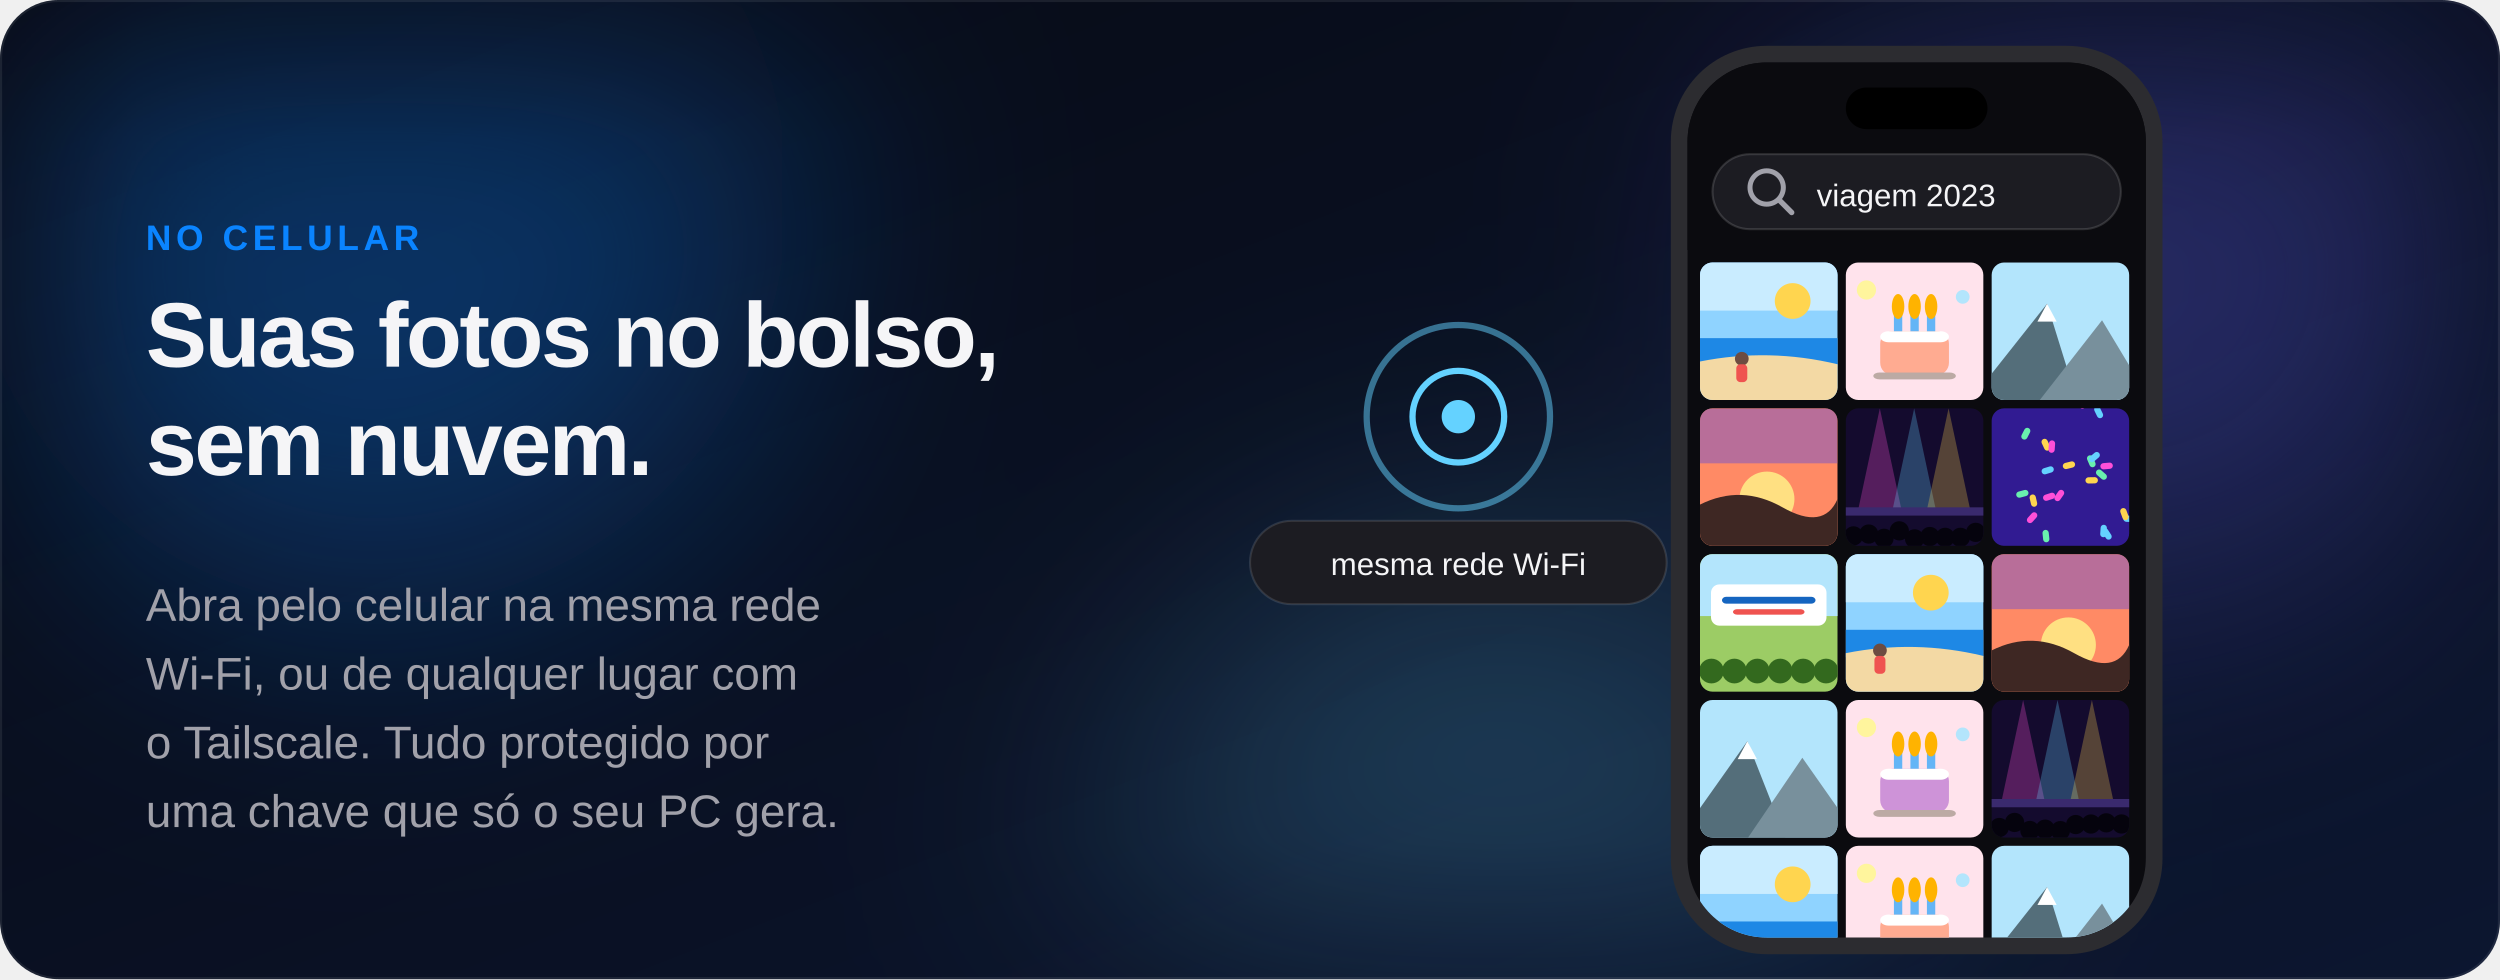
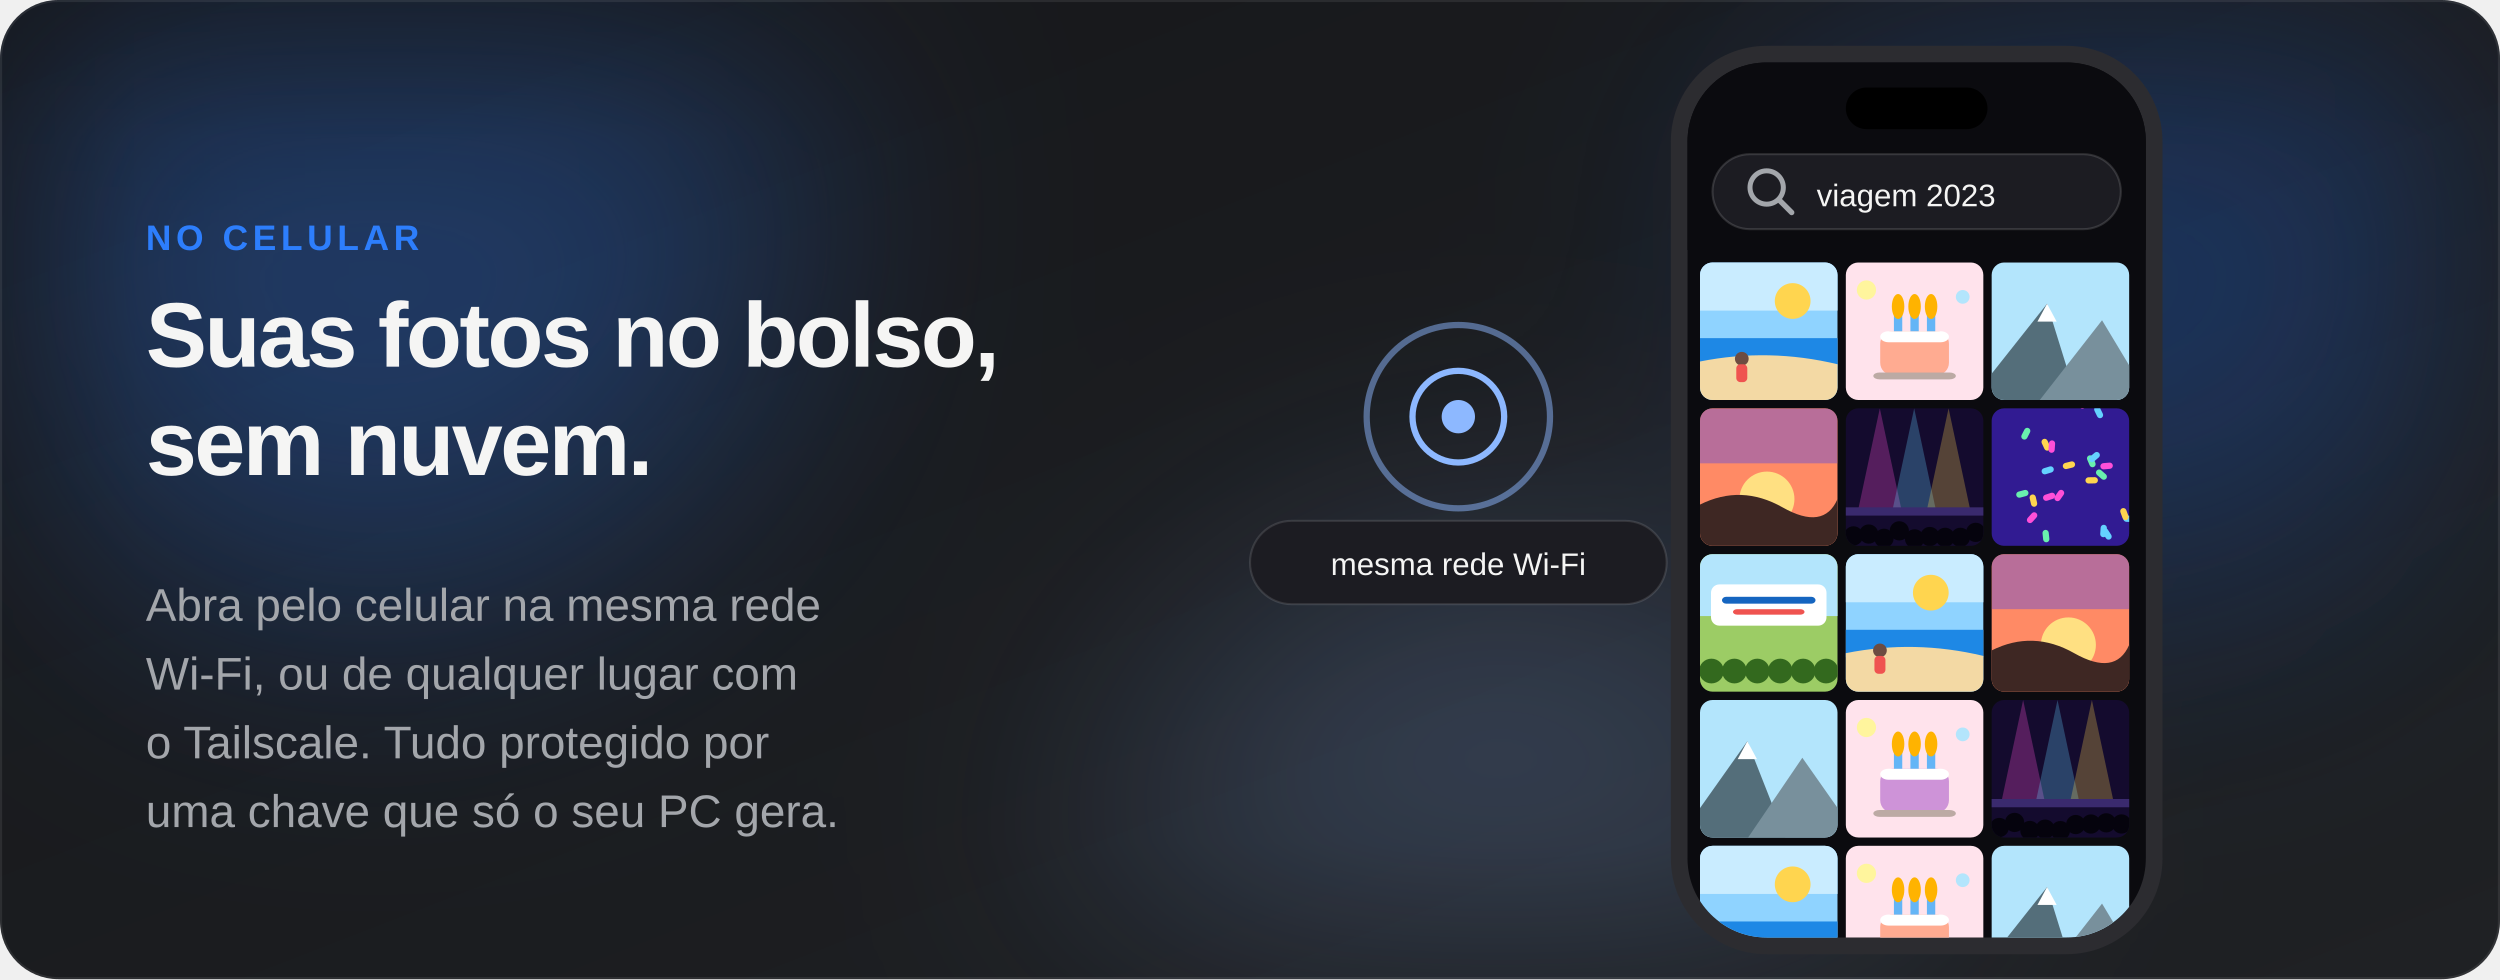
<svg xmlns="http://www.w3.org/2000/svg" width="1200" height="470" viewBox="0 0 1200 470">
  <style>
    text { font-family: 'Segoe UI Variable Display','Segoe UI',-apple-system,BlinkMacSystemFont,'Helvetica Neue',Arial,sans-serif; }
    .a { transform-box: fill-box; transform-origin: center; }
    @keyframes deriva1 { 50% { transform: translate(60px, -30px) scale(1.12); } }
    @keyframes deriva2 { 50% { transform: translate(-70px, 40px) scale(.92); } }
    @keyframes deriva3 { 50% { transform: translate(40px, 50px) scale(1.08); } }
    .b1 { animation: deriva1 18s ease-in-out infinite; }
    .b2 { animation: deriva2 22s ease-in-out infinite; }
    .b3 { animation: deriva3 26s ease-in-out infinite; }
    
@keyframes rola { to { transform: translateY(-280px); } }
@keyframes sinal { 0% { transform: scale(.6); opacity: 1; } 100% { transform: scale(1.4); opacity: 0; } }
.rola { animation: rola 12s linear infinite; }
.sinal { animation: sinal 2.2s ease-out infinite; }
@media (prefers-reduced-motion: reduce) { * { animation: none !important; }  }</style>
  <defs>
    <linearGradient id="f1200x470" x1="0" y1="0" x2="1" y2="1">
-       <stop offset="0" stop-color="#070a14" />
-       <stop offset="1" stop-color="#0c1630" />
+       <stop offset="0" stop-color="#16171a" />
+       <stop offset="1" stop-color="#1f2124" />
    </linearGradient>
    <filter id="nevf1200x470" x="-50%" y="-50%" width="200%" height="200%">
      <feGaussianBlur stdDeviation="70" />
    </filter>
    <clipPath id="cf1200x470">
      <rect width="1200" height="470" rx="28" />
    </clipPath>
  </defs>
  <g clip-path="url(#cf1200x470)">
    <rect width="1200" height="470" fill="url(#f1200x470)" />
    <g filter="url(#nevf1200x470)" opacity="0.32">
-       <circle class="a b1" cx="180.0" cy="94.0" r="197.4" fill="#0a84ff" />
-       <circle class="a b2" cx="1020.0" cy="117.5" r="169.2" fill="#5e5ce6" />
-       <circle class="a b3" cx="720.0" cy="446.5" r="188.0" fill="#64d2ff" opacity=".7" />
+       <circle class="a b1" cx="180.0" cy="94.0" r="197.4" fill="#2d7efc" />
+       <circle class="a b2" cx="1020.0" cy="117.5" r="169.2" fill="#1a62d6" />
+       <circle class="a b3" cx="720.0" cy="446.5" r="188.0" fill="#8db8ff" opacity=".7" />
    </g>
    <rect width="1200" height="470" rx="28" fill="none" stroke="#ffffff" stroke-opacity=".08" stroke-width="2" />
  </g>
-   <text x="70" y="120" font-size="17" font-weight="700" letter-spacing="2.2" fill="#0a84ff">NO CELULAR</text>
-   <text x="70" y="176" font-size="44" font-weight="700" letter-spacing="-1.2" fill="#f5f5f7">Suas fotos no bolso,</text>
-   <text x="70" y="228" font-size="44" font-weight="700" letter-spacing="-1.2" fill="#f5f5f7">sem nuvem.</text>
-   <text x="70" y="298" font-size="22" fill="#a1a1aa">Abra pelo celular na mesma rede</text>
-   <text x="70" y="331" font-size="22" fill="#a1a1aa">Wi-Fi, ou de qualquer lugar com</text>
-   <text x="70" y="364" font-size="22" fill="#a1a1aa">o Tailscale. Tudo protegido por</text>
-   <text x="70" y="397" font-size="22" fill="#a1a1aa">uma chave que só o seu PC gera.</text>
+   <text x="70" y="120" font-size="17" font-weight="700" letter-spacing="2.2" fill="#2d7efc">NO CELULAR</text>
+   <text x="70" y="176" font-size="44" font-weight="700" letter-spacing="-1.2" fill="#f5f5f4">Suas fotos no bolso,</text>
+   <text x="70" y="228" font-size="44" font-weight="700" letter-spacing="-1.2" fill="#f5f5f4">sem nuvem.</text>
+   <text x="70" y="298" font-size="22" fill="#a3a6ab">Abra pelo celular na mesma rede</text>
+   <text x="70" y="331" font-size="22" fill="#a3a6ab">Wi-Fi, ou de qualquer lugar com</text>
+   <text x="70" y="364" font-size="22" fill="#a3a6ab">o Tailscale. Tudo protegido por</text>
+   <text x="70" y="397" font-size="22" fill="#a3a6ab">uma chave que só o seu PC gera.</text>
  <rect x="802" y="22" width="236" height="436" rx="46" fill="#2c2c30" />
  <rect x="810" y="30" width="220" height="420" rx="38" fill="#0b0b0f" />
  <clipPath id="tela">
    <rect x="810" y="30" width="220" height="420" rx="38" />
  </clipPath>
  <g clip-path="url(#tela)">
    <g class="rola">
      <clipPath id="tpraia81612660">
        <rect x="816" y="126" width="66" height="66" rx="6" />
      </clipPath>
      <g clip-path="url(#tpraia81612660)">
        <rect x="816" y="126" width="66" height="66" fill="#8fd3ff" />
        <rect x="816" y="126" width="66" height="23.1" fill="#c9ecff" />
        <circle cx="860.476" cy="144.48" r="8.58" fill="#ffd54f" />
        <rect x="816" y="162.3" width="66" height="13.2" fill="#1e88e5" />
        <path d="M816 173.52 Q849.0 166.92 882 174.84 V192 H816Z" fill="#f3d9a4" />
        <circle cx="836.056" cy="172.2" r="3.3" fill="#6d4c41" />
        <rect x="833.416" y="174.84" width="5.28" height="8.58" rx="1.98" fill="#ef5350" />
      </g>
      <clipPath id="tbolo88612661">
        <rect x="886" y="126" width="66" height="66" rx="6" />
      </clipPath>
      <g clip-path="url(#tbolo88612661)">
        <rect x="886" y="126" width="66" height="66" fill="#ffe3ec" />
        <circle cx="895.9" cy="139.2" r="4.62" fill="#fff59d" />
        <circle cx="942.1" cy="142.5" r="3.3" fill="#b3e5fc" />
        <rect x="902.5" y="159.0" width="33.0" height="21.12" rx="6" fill="#ffab91" />
        <rect x="902.5" y="159.0" width="33.0" height="5.28" rx="4" fill="#fff" />
        <rect x="899.2" y="178.8" width="39.6" height="3.3" rx="3" fill="#bcaaa4" />
        <rect x="909.08" y="149.76" width="4" height="9.24" fill="#64b5f6" />
        <ellipse cx="911.08" cy="147.12" rx="3" ry="6" fill="#ffb300" />
        <rect x="917.0" y="149.76" width="4" height="9.24" fill="#64b5f6" />
        <ellipse cx="919.0" cy="147.12" rx="3" ry="6" fill="#ffb300" />
        <rect x="924.92" y="149.76" width="4" height="9.24" fill="#64b5f6" />
        <ellipse cx="926.92" cy="147.12" rx="3" ry="6" fill="#ffb300" />
      </g>
      <clipPath id="tmontanha95612662">
        <rect x="956" y="126" width="66" height="66" rx="6" />
      </clipPath>
      <g clip-path="url(#tmontanha95612662)">
        <rect x="956" y="126" width="66" height="66" fill="#b3e5fc" />
        <path d="M946 192 L982.579 145.8 L996.92 192Z" fill="#546e7a" />
        <path d="M979.1 192 L1008.979 153.72 L1032 192Z" fill="#78909c" />
        <path d="M982.579 145.8 l-4.62 8.58 l9.24 0Z" fill="#fff" />
      </g>
      <clipPath id="tsol81619663">
        <rect x="816" y="196" width="66" height="66" rx="6" />
      </clipPath>
      <g clip-path="url(#tsol81619663)">
        <rect x="816" y="196" width="66" height="66" fill="#ff8a65" />
        <rect x="816" y="196" width="66" height="26.4" fill="#7e57c2" opacity=".55" />
        <circle cx="848.131" cy="239.56" r="13.2" fill="#ffe082" />
        <path d="M816 242.2 Q835.8 232.3 855.6 243.52 T882 239.56 V262 H816Z" fill="#3e2723" />
      </g>
      <clipPath id="tpalco88619664">
        <rect x="886" y="196" width="66" height="66" rx="6" />
      </clipPath>
      <g clip-path="url(#tpalco88619664)">
        <rect x="886" y="196" width="66" height="66" fill="#140b2e" />
        <path d="M902.311 196 L891.751 245.5 L912.871 245.5Z" fill="#ff4fd8" opacity=".28" />
        <path d="M918.811 196 L908.251 245.5 L929.371 245.5Z" fill="#64d2ff" opacity=".28" />
        <path d="M935.311 196 L924.751 245.5 L945.871 245.5Z" fill="#ffd54f" opacity=".28" />
        <rect x="886" y="243.52" width="66" height="3.96" fill="#3a2a6e" />
        <circle cx="889.667" cy="257.236" r="4.62" fill="#05030d" />
        <circle cx="897.0" cy="256.34" r="4.62" fill="#05030d" />
        <circle cx="904.333" cy="258.383" r="4.62" fill="#05030d" />
        <circle cx="911.667" cy="254.807" r="4.62" fill="#05030d" />
        <circle cx="919.0" cy="258.651" r="4.62" fill="#05030d" />
        <circle cx="926.333" cy="257.528" r="4.62" fill="#05030d" />
        <circle cx="933.667" cy="257.924" r="4.62" fill="#05030d" />
        <circle cx="941.0" cy="257.92" r="4.62" fill="#05030d" />
        <circle cx="948.333" cy="255.537" r="4.62" fill="#05030d" />
      </g>
      <clipPath id="tfesta95619665">
        <rect x="956" y="196" width="66" height="66" rx="6" />
      </clipPath>
      <g clip-path="url(#tfesta95619665)">
        <rect x="956" y="196" width="66" height="66" fill="#311b92" />
        <rect x="974.988" y="251.751" width="6" height="3" rx="1.5" fill="#69f0ae" transform="rotate(117 989.0 229.0)" />
        <rect x="990.896" y="232.383" width="6" height="3" rx="1.5" fill="#64d2ff" transform="rotate(163 989.0 229.0)" />
        <rect x="984.807" y="210.886" width="6" height="3" rx="1.5" fill="#69f0ae" transform="rotate(67 989.0 229.0)" />
        <rect x="968.991" y="227.24" width="6" height="3" rx="1.5" fill="#ffd54f" transform="rotate(65 989.0 229.0)" />
        <rect x="963.452" y="230.871" width="6" height="3" rx="1.5" fill="#ff4fd8" transform="rotate(175 989.0 229.0)" />
        <rect x="1010.377" y="205.046" width="6" height="3" rx="1.5" fill="#64d2ff" transform="rotate(94 989.0 229.0)" />
        <rect x="994.077" y="220.187" width="6" height="3" rx="1.5" fill="#ff4fd8" transform="rotate(162 989.0 229.0)" />
        <rect x="971.02" y="225.679" width="6" height="3" rx="1.5" fill="#ffd54f" transform="rotate(179 989.0 229.0)" />
        <rect x="966.092" y="197.371" width="6" height="3" rx="1.5" fill="#64d2ff" transform="rotate(64 989.0 229.0)" />
        <rect x="1019.864" y="246.361" width="6" height="3" rx="1.5" fill="#64d2ff" transform="rotate(2 989.0 229.0)" />
        <rect x="967.35" y="224.388" width="6" height="3" rx="1.5" fill="#64d2ff" transform="rotate(140 989.0 229.0)" />
        <rect x="956.615" y="249.985" width="6" height="3" rx="1.5" fill="#ff4fd8" transform="rotate(146 989.0 229.0)" />
        <rect x="1009.581" y="224.561" width="6" height="3" rx="1.5" fill="#ff4fd8" transform="rotate(132 989.0 229.0)" />
        <rect x="1021.034" y="223.654" width="6" height="3" rx="1.5" fill="#64d2ff" transform="rotate(57 989.0 229.0)" />
        <rect x="971.69" y="232.649" width="6" height="3" rx="1.5" fill="#ff4fd8" transform="rotate(94 989.0 229.0)" />
        <rect x="994.087" y="242.675" width="6" height="3" rx="1.5" fill="#ffd54f" transform="rotate(77 989.0 229.0)" />
        <rect x="1000.087" y="213.69" width="6" height="3" rx="1.5" fill="#69f0ae" transform="rotate(41 989.0 229.0)" />
        <rect x="1013.202" y="204.708" width="6" height="3" rx="1.5" fill="#ffd54f" transform="rotate(70 989.0 229.0)" />
        <rect x="1005.729" y="224.474" width="6" height="3" rx="1.5" fill="#69f0ae" transform="rotate(165 989.0 229.0)" />
        <rect x="980.653" y="232.03" width="6" height="3" rx="1.5" fill="#ffd54f" transform="rotate(166 989.0 229.0)" />
        <rect x="993.551" y="222.869" width="6" height="3" rx="1.5" fill="#ff4fd8" transform="rotate(125 989.0 229.0)" />
        <rect x="1013.439" y="237.371" width="6" height="3" rx="1.5" fill="#69f0ae" transform="rotate(84 989.0 229.0)" />
      </g>
      <clipPath id="tfaixa81626666">
        <rect x="816" y="266" width="66" height="66" rx="6" />
      </clipPath>
      <g clip-path="url(#tfaixa81626666)">
        <rect x="816" y="266" width="66" height="66" fill="#9ccc65" />
        <rect x="816" y="266" width="66" height="29.7" fill="#b3e5fc" />
        <rect x="821.28" y="280.52" width="55.44" height="19.8" rx="4" fill="#fff" />
        <rect x="826.56" y="286.46" width="44.88" height="3.3" rx="2" fill="#1565c0" />
        <rect x="831.84" y="292.4" width="34.32" height="2.64" rx="2" fill="#ef5350" />
        <circle cx="821.5" cy="322.1" r="5.94" fill="#33691e" />
        <circle cx="832.5" cy="322.1" r="5.94" fill="#33691e" />
        <circle cx="843.5" cy="322.1" r="5.94" fill="#33691e" />
        <circle cx="854.5" cy="322.1" r="5.94" fill="#33691e" />
        <circle cx="865.5" cy="322.1" r="5.94" fill="#33691e" />
        <circle cx="876.5" cy="322.1" r="5.94" fill="#33691e" />
      </g>
      <clipPath id="tpraia88626667">
        <rect x="886" y="266" width="66" height="66" rx="6" />
      </clipPath>
      <g clip-path="url(#tpraia88626667)">
        <rect x="886" y="266" width="66" height="66" fill="#8fd3ff" />
        <rect x="886" y="266" width="66" height="23.1" fill="#c9ecff" />
        <circle cx="926.785" cy="284.48" r="8.58" fill="#ffd54f" />
        <rect x="886" y="302.3" width="66" height="13.2" fill="#1e88e5" />
        <path d="M886 313.52 Q919.0 306.92 952 314.84 V332 H886Z" fill="#f3d9a4" />
        <circle cx="902.365" cy="312.2" r="3.3" fill="#6d4c41" />
        <rect x="899.725" y="314.84" width="5.28" height="8.58" rx="1.98" fill="#ef5350" />
      </g>
      <clipPath id="tsol95626668">
        <rect x="956" y="266" width="66" height="66" rx="6" />
      </clipPath>
      <g clip-path="url(#tsol95626668)">
        <rect x="956" y="266" width="66" height="66" fill="#ff8a65" />
        <rect x="956" y="266" width="66" height="26.4" fill="#7e57c2" opacity=".55" />
        <circle cx="992.828" cy="309.56" r="13.2" fill="#ffe082" />
        <path d="M956 312.2 Q975.8 302.3 995.6 313.52 T1022 309.56 V332 H956Z" fill="#3e2723" />
      </g>
      <clipPath id="tmontanha81633669">
        <rect x="816" y="336" width="66" height="66" rx="6" />
      </clipPath>
      <g clip-path="url(#tmontanha81633669)">
        <rect x="816" y="336" width="66" height="66" fill="#b3e5fc" />
        <path d="M806 402 L838.718 355.8 L856.92 402Z" fill="#546e7a" />
        <path d="M839.1 402 L865.118 363.72 L892 402Z" fill="#78909c" />
        <path d="M838.718 355.8 l-4.62 8.58 l9.24 0Z" fill="#fff" />
      </g>
      <clipPath id="tbolo88633670">
        <rect x="886" y="336" width="66" height="66" rx="6" />
      </clipPath>
      <g clip-path="url(#tbolo88633670)">
        <rect x="886" y="336" width="66" height="66" fill="#ffe3ec" />
        <circle cx="895.9" cy="349.2" r="4.62" fill="#fff59d" />
        <circle cx="942.1" cy="352.5" r="3.3" fill="#b3e5fc" />
        <rect x="902.5" y="369.0" width="33.0" height="21.12" rx="6" fill="#ce93d8" />
        <rect x="902.5" y="369.0" width="33.0" height="5.28" rx="4" fill="#fff" />
        <rect x="899.2" y="388.8" width="39.6" height="3.3" rx="3" fill="#bcaaa4" />
        <rect x="909.08" y="359.76" width="4" height="9.24" fill="#64b5f6" />
        <ellipse cx="911.08" cy="357.12" rx="3" ry="6" fill="#ffb300" />
        <rect x="917.0" y="359.76" width="4" height="9.24" fill="#64b5f6" />
        <ellipse cx="919.0" cy="357.12" rx="3" ry="6" fill="#ffb300" />
        <rect x="924.92" y="359.76" width="4" height="9.24" fill="#64b5f6" />
        <ellipse cx="926.92" cy="357.12" rx="3" ry="6" fill="#ffb300" />
      </g>
      <clipPath id="tpalco95633671">
        <rect x="956" y="336" width="66" height="66" rx="6" />
      </clipPath>
      <g clip-path="url(#tpalco95633671)">
        <rect x="956" y="336" width="66" height="66" fill="#140b2e" />
        <path d="M971.104 336 L960.544 385.5 L981.664 385.5Z" fill="#ff4fd8" opacity=".28" />
        <path d="M987.604 336 L977.044 385.5 L998.164 385.5Z" fill="#64d2ff" opacity=".28" />
        <path d="M1004.104 336 L993.544 385.5 L1014.664 385.5Z" fill="#ffd54f" opacity=".28" />
        <rect x="956" y="383.52" width="66" height="3.96" fill="#3a2a6e" />
        <circle cx="959.667" cy="397.195" r="4.62" fill="#05030d" />
        <circle cx="967.0" cy="394.774" r="4.62" fill="#05030d" />
        <circle cx="974.333" cy="398.632" r="4.62" fill="#05030d" />
        <circle cx="981.667" cy="397.996" r="4.62" fill="#05030d" />
        <circle cx="989.0" cy="398.696" r="4.62" fill="#05030d" />
        <circle cx="996.333" cy="395.783" r="4.62" fill="#05030d" />
        <circle cx="1003.667" cy="395.53" r="4.62" fill="#05030d" />
        <circle cx="1011.0" cy="394.957" r="4.62" fill="#05030d" />
        <circle cx="1018.333" cy="395.507" r="4.62" fill="#05030d" />
      </g>
      <clipPath id="tpraia81640660">
        <rect x="816" y="406" width="66" height="66" rx="6" />
      </clipPath>
      <g clip-path="url(#tpraia81640660)">
        <rect x="816" y="406" width="66" height="66" fill="#8fd3ff" />
        <rect x="816" y="406" width="66" height="23.1" fill="#c9ecff" />
        <circle cx="860.476" cy="424.48" r="8.58" fill="#ffd54f" />
        <rect x="816" y="442.3" width="66" height="13.2" fill="#1e88e5" />
        <path d="M816 453.52 Q849.0 446.92 882 454.84 V472 H816Z" fill="#f3d9a4" />
        <circle cx="836.056" cy="452.2" r="3.3" fill="#6d4c41" />
        <rect x="833.416" y="454.84" width="5.28" height="8.58" rx="1.98" fill="#ef5350" />
      </g>
      <clipPath id="tbolo88640661">
        <rect x="886" y="406" width="66" height="66" rx="6" />
      </clipPath>
      <g clip-path="url(#tbolo88640661)">
        <rect x="886" y="406" width="66" height="66" fill="#ffe3ec" />
        <circle cx="895.9" cy="419.2" r="4.62" fill="#fff59d" />
        <circle cx="942.1" cy="422.5" r="3.3" fill="#b3e5fc" />
        <rect x="902.5" y="439.0" width="33.0" height="21.12" rx="6" fill="#ffab91" />
        <rect x="902.5" y="439.0" width="33.0" height="5.28" rx="4" fill="#fff" />
        <rect x="899.2" y="458.8" width="39.6" height="3.3" rx="3" fill="#bcaaa4" />
        <rect x="909.08" y="429.76" width="4" height="9.24" fill="#64b5f6" />
        <ellipse cx="911.08" cy="427.12" rx="3" ry="6" fill="#ffb300" />
        <rect x="917.0" y="429.76" width="4" height="9.24" fill="#64b5f6" />
        <ellipse cx="919.0" cy="427.12" rx="3" ry="6" fill="#ffb300" />
        <rect x="924.92" y="429.76" width="4" height="9.24" fill="#64b5f6" />
        <ellipse cx="926.92" cy="427.12" rx="3" ry="6" fill="#ffb300" />
      </g>
      <clipPath id="tmontanha95640662">
        <rect x="956" y="406" width="66" height="66" rx="6" />
      </clipPath>
      <g clip-path="url(#tmontanha95640662)">
        <rect x="956" y="406" width="66" height="66" fill="#b3e5fc" />
        <path d="M946 472 L982.579 425.8 L996.92 472Z" fill="#546e7a" />
        <path d="M979.1 472 L1008.979 433.72 L1032 472Z" fill="#78909c" />
        <path d="M982.579 425.8 l-4.62 8.58 l9.24 0Z" fill="#fff" />
      </g>
      <clipPath id="tsol81647663">
        <rect x="816" y="476" width="66" height="66" rx="6" />
      </clipPath>
      <g clip-path="url(#tsol81647663)">
        <rect x="816" y="476" width="66" height="66" fill="#ff8a65" />
        <rect x="816" y="476" width="66" height="26.4" fill="#7e57c2" opacity=".55" />
        <circle cx="848.131" cy="519.56" r="13.2" fill="#ffe082" />
        <path d="M816 522.2 Q835.8 512.3 855.6 523.52 T882 519.56 V542 H816Z" fill="#3e2723" />
      </g>
      <clipPath id="tpalco88647664">
        <rect x="886" y="476" width="66" height="66" rx="6" />
      </clipPath>
      <g clip-path="url(#tpalco88647664)">
        <rect x="886" y="476" width="66" height="66" fill="#140b2e" />
        <path d="M902.311 476 L891.751 525.5 L912.871 525.5Z" fill="#ff4fd8" opacity=".28" />
        <path d="M918.811 476 L908.251 525.5 L929.371 525.5Z" fill="#64d2ff" opacity=".28" />
        <path d="M935.311 476 L924.751 525.5 L945.871 525.5Z" fill="#ffd54f" opacity=".28" />
        <rect x="886" y="523.52" width="66" height="3.96" fill="#3a2a6e" />
        <circle cx="889.667" cy="537.236" r="4.62" fill="#05030d" />
        <circle cx="897.0" cy="536.34" r="4.62" fill="#05030d" />
        <circle cx="904.333" cy="538.383" r="4.62" fill="#05030d" />
        <circle cx="911.667" cy="534.807" r="4.62" fill="#05030d" />
        <circle cx="919.0" cy="538.651" r="4.62" fill="#05030d" />
        <circle cx="926.333" cy="537.528" r="4.62" fill="#05030d" />
        <circle cx="933.667" cy="537.924" r="4.62" fill="#05030d" />
        <circle cx="941.0" cy="537.92" r="4.62" fill="#05030d" />
        <circle cx="948.333" cy="535.537" r="4.62" fill="#05030d" />
      </g>
      <clipPath id="tfesta95647665">
        <rect x="956" y="476" width="66" height="66" rx="6" />
      </clipPath>
      <g clip-path="url(#tfesta95647665)">
        <rect x="956" y="476" width="66" height="66" fill="#311b92" />
        <rect x="974.988" y="531.751" width="6" height="3" rx="1.5" fill="#69f0ae" transform="rotate(117 989.0 509.0)" />
        <rect x="990.896" y="512.383" width="6" height="3" rx="1.5" fill="#64d2ff" transform="rotate(163 989.0 509.0)" />
        <rect x="984.807" y="490.886" width="6" height="3" rx="1.5" fill="#69f0ae" transform="rotate(67 989.0 509.0)" />
        <rect x="968.991" y="507.24" width="6" height="3" rx="1.5" fill="#ffd54f" transform="rotate(65 989.0 509.0)" />
        <rect x="963.452" y="510.871" width="6" height="3" rx="1.5" fill="#ff4fd8" transform="rotate(175 989.0 509.0)" />
        <rect x="1010.377" y="485.046" width="6" height="3" rx="1.5" fill="#64d2ff" transform="rotate(94 989.0 509.0)" />
        <rect x="994.077" y="500.187" width="6" height="3" rx="1.5" fill="#ff4fd8" transform="rotate(162 989.0 509.0)" />
        <rect x="971.02" y="505.679" width="6" height="3" rx="1.5" fill="#ffd54f" transform="rotate(179 989.0 509.0)" />
        <rect x="966.092" y="477.371" width="6" height="3" rx="1.5" fill="#64d2ff" transform="rotate(64 989.0 509.0)" />
        <rect x="1019.864" y="526.361" width="6" height="3" rx="1.5" fill="#64d2ff" transform="rotate(2 989.0 509.0)" />
        <rect x="967.35" y="504.388" width="6" height="3" rx="1.5" fill="#64d2ff" transform="rotate(140 989.0 509.0)" />
        <rect x="956.615" y="529.985" width="6" height="3" rx="1.5" fill="#ff4fd8" transform="rotate(146 989.0 509.0)" />
        <rect x="1009.581" y="504.561" width="6" height="3" rx="1.5" fill="#ff4fd8" transform="rotate(132 989.0 509.0)" />
        <rect x="1021.034" y="503.654" width="6" height="3" rx="1.5" fill="#64d2ff" transform="rotate(57 989.0 509.0)" />
        <rect x="971.69" y="512.649" width="6" height="3" rx="1.5" fill="#ff4fd8" transform="rotate(94 989.0 509.0)" />
        <rect x="994.087" y="522.675" width="6" height="3" rx="1.5" fill="#ffd54f" transform="rotate(77 989.0 509.0)" />
        <rect x="1000.087" y="493.69" width="6" height="3" rx="1.5" fill="#69f0ae" transform="rotate(41 989.0 509.0)" />
        <rect x="1013.202" y="484.708" width="6" height="3" rx="1.5" fill="#ffd54f" transform="rotate(70 989.0 509.0)" />
        <rect x="1005.729" y="504.474" width="6" height="3" rx="1.5" fill="#69f0ae" transform="rotate(165 989.0 509.0)" />
        <rect x="980.653" y="512.03" width="6" height="3" rx="1.5" fill="#ffd54f" transform="rotate(166 989.0 509.0)" />
        <rect x="993.551" y="502.869" width="6" height="3" rx="1.5" fill="#ff4fd8" transform="rotate(125 989.0 509.0)" />
        <rect x="1013.439" y="517.371" width="6" height="3" rx="1.5" fill="#69f0ae" transform="rotate(84 989.0 509.0)" />
      </g>
      <clipPath id="tfaixa81654666">
        <rect x="816" y="546" width="66" height="66" rx="6" />
      </clipPath>
      <g clip-path="url(#tfaixa81654666)">
        <rect x="816" y="546" width="66" height="66" fill="#9ccc65" />
        <rect x="816" y="546" width="66" height="29.7" fill="#b3e5fc" />
        <rect x="821.28" y="560.52" width="55.44" height="19.8" rx="4" fill="#fff" />
        <rect x="826.56" y="566.46" width="44.88" height="3.3" rx="2" fill="#1565c0" />
        <rect x="831.84" y="572.4" width="34.32" height="2.64" rx="2" fill="#ef5350" />
        <circle cx="821.5" cy="602.1" r="5.94" fill="#33691e" />
        <circle cx="832.5" cy="602.1" r="5.94" fill="#33691e" />
        <circle cx="843.5" cy="602.1" r="5.94" fill="#33691e" />
        <circle cx="854.5" cy="602.1" r="5.94" fill="#33691e" />
        <circle cx="865.5" cy="602.1" r="5.94" fill="#33691e" />
        <circle cx="876.5" cy="602.1" r="5.94" fill="#33691e" />
      </g>
      <clipPath id="tpraia88654667">
        <rect x="886" y="546" width="66" height="66" rx="6" />
      </clipPath>
      <g clip-path="url(#tpraia88654667)">
        <rect x="886" y="546" width="66" height="66" fill="#8fd3ff" />
        <rect x="886" y="546" width="66" height="23.1" fill="#c9ecff" />
        <circle cx="926.785" cy="564.48" r="8.58" fill="#ffd54f" />
        <rect x="886" y="582.3" width="66" height="13.2" fill="#1e88e5" />
        <path d="M886 593.52 Q919.0 586.92 952 594.84 V612 H886Z" fill="#f3d9a4" />
        <circle cx="902.365" cy="592.2" r="3.3" fill="#6d4c41" />
        <rect x="899.725" y="594.84" width="5.28" height="8.58" rx="1.98" fill="#ef5350" />
      </g>
      <clipPath id="tsol95654668">
        <rect x="956" y="546" width="66" height="66" rx="6" />
      </clipPath>
      <g clip-path="url(#tsol95654668)">
        <rect x="956" y="546" width="66" height="66" fill="#ff8a65" />
        <rect x="956" y="546" width="66" height="26.4" fill="#7e57c2" opacity=".55" />
        <circle cx="992.828" cy="589.56" r="13.2" fill="#ffe082" />
        <path d="M956 592.2 Q975.8 582.3 995.6 593.52 T1022 589.56 V612 H956Z" fill="#3e2723" />
      </g>
      <clipPath id="tmontanha81661669">
        <rect x="816" y="616" width="66" height="66" rx="6" />
      </clipPath>
      <g clip-path="url(#tmontanha81661669)">
        <rect x="816" y="616" width="66" height="66" fill="#b3e5fc" />
        <path d="M806 682 L838.718 635.8 L856.92 682Z" fill="#546e7a" />
        <path d="M839.1 682 L865.118 643.72 L892 682Z" fill="#78909c" />
        <path d="M838.718 635.8 l-4.62 8.58 l9.24 0Z" fill="#fff" />
      </g>
      <clipPath id="tbolo88661670">
        <rect x="886" y="616" width="66" height="66" rx="6" />
      </clipPath>
      <g clip-path="url(#tbolo88661670)">
        <rect x="886" y="616" width="66" height="66" fill="#ffe3ec" />
        <circle cx="895.9" cy="629.2" r="4.62" fill="#fff59d" />
        <circle cx="942.1" cy="632.5" r="3.3" fill="#b3e5fc" />
        <rect x="902.5" y="649.0" width="33.0" height="21.12" rx="6" fill="#ce93d8" />
        <rect x="902.5" y="649.0" width="33.0" height="5.28" rx="4" fill="#fff" />
        <rect x="899.2" y="668.8" width="39.6" height="3.3" rx="3" fill="#bcaaa4" />
        <rect x="909.08" y="639.76" width="4" height="9.24" fill="#64b5f6" />
        <ellipse cx="911.08" cy="637.12" rx="3" ry="6" fill="#ffb300" />
        <rect x="917.0" y="639.76" width="4" height="9.24" fill="#64b5f6" />
        <ellipse cx="919.0" cy="637.12" rx="3" ry="6" fill="#ffb300" />
        <rect x="924.92" y="639.76" width="4" height="9.24" fill="#64b5f6" />
        <ellipse cx="926.92" cy="637.12" rx="3" ry="6" fill="#ffb300" />
      </g>
      <clipPath id="tpalco95661671">
        <rect x="956" y="616" width="66" height="66" rx="6" />
      </clipPath>
      <g clip-path="url(#tpalco95661671)">
        <rect x="956" y="616" width="66" height="66" fill="#140b2e" />
        <path d="M971.104 616 L960.544 665.5 L981.664 665.5Z" fill="#ff4fd8" opacity=".28" />
        <path d="M987.604 616 L977.044 665.5 L998.164 665.5Z" fill="#64d2ff" opacity=".28" />
        <path d="M1004.104 616 L993.544 665.5 L1014.664 665.5Z" fill="#ffd54f" opacity=".28" />
        <rect x="956" y="663.52" width="66" height="3.96" fill="#3a2a6e" />
        <circle cx="959.667" cy="677.195" r="4.62" fill="#05030d" />
        <circle cx="967.0" cy="674.774" r="4.62" fill="#05030d" />
        <circle cx="974.333" cy="678.632" r="4.62" fill="#05030d" />
        <circle cx="981.667" cy="677.996" r="4.62" fill="#05030d" />
        <circle cx="989.0" cy="678.696" r="4.62" fill="#05030d" />
        <circle cx="996.333" cy="675.783" r="4.62" fill="#05030d" />
        <circle cx="1003.667" cy="675.53" r="4.62" fill="#05030d" />
        <circle cx="1011.0" cy="674.957" r="4.62" fill="#05030d" />
        <circle cx="1018.333" cy="675.507" r="4.62" fill="#05030d" />
      </g>
    </g>
    <rect x="810" y="30" width="220" height="90" fill="#0b0b0f" />
    <rect x="886" y="42" width="68" height="20" rx="10" fill="#000" />
    <rect x="822" y="74" width="196" height="36" rx="18.0" fill="#1c1c22" stroke="#ffffff" stroke-opacity=".14" />
-     <circle cx="848" cy="90.0" r="8" fill="none" stroke="#a1a1aa" stroke-width="2.4" />
-     <path d="M854 96.0 l6 6" stroke="#a1a1aa" stroke-width="2.6" stroke-linecap="round" />
-     <text x="872" y="99.0" font-size="15" fill="#f5f5f7">viagem 2023</text>
+     <circle cx="848" cy="90.0" r="8" fill="none" stroke="#a3a6ab" stroke-width="2.4" />
+     <path d="M854 96.0 l6 6" stroke="#a3a6ab" stroke-width="2.6" stroke-linecap="round" />
+     <text x="872" y="99.0" font-size="15" fill="#f5f5f4">viagem 2023</text>
  </g>
  <g class="a sinal">
-     <circle cx="700" cy="200" r="22" fill="none" stroke="#64d2ff" stroke-width="3" />
-     <circle cx="700" cy="200" r="44" fill="none" stroke="#64d2ff" stroke-width="3" opacity=".5" />
+     <circle cx="700" cy="200" r="22" fill="none" stroke="#8db8ff" stroke-width="3" />
+     <circle cx="700" cy="200" r="44" fill="none" stroke="#8db8ff" stroke-width="3" opacity=".5" />
  </g>
-   <circle cx="700" cy="200" r="8" fill="#64d2ff" />
+   <circle cx="700" cy="200" r="8" fill="#8db8ff" />
  <rect x="600" y="250" width="200" height="40" rx="20" fill="#1c1c22" stroke="#fff" stroke-opacity=".12" />
-   <text x="700" y="276" text-anchor="middle" font-size="15" fill="#f5f5f7">mesma rede Wi-Fi</text>
+   <text x="700" y="276" text-anchor="middle" font-size="15" fill="#f5f5f4">mesma rede Wi-Fi</text>
</svg>
